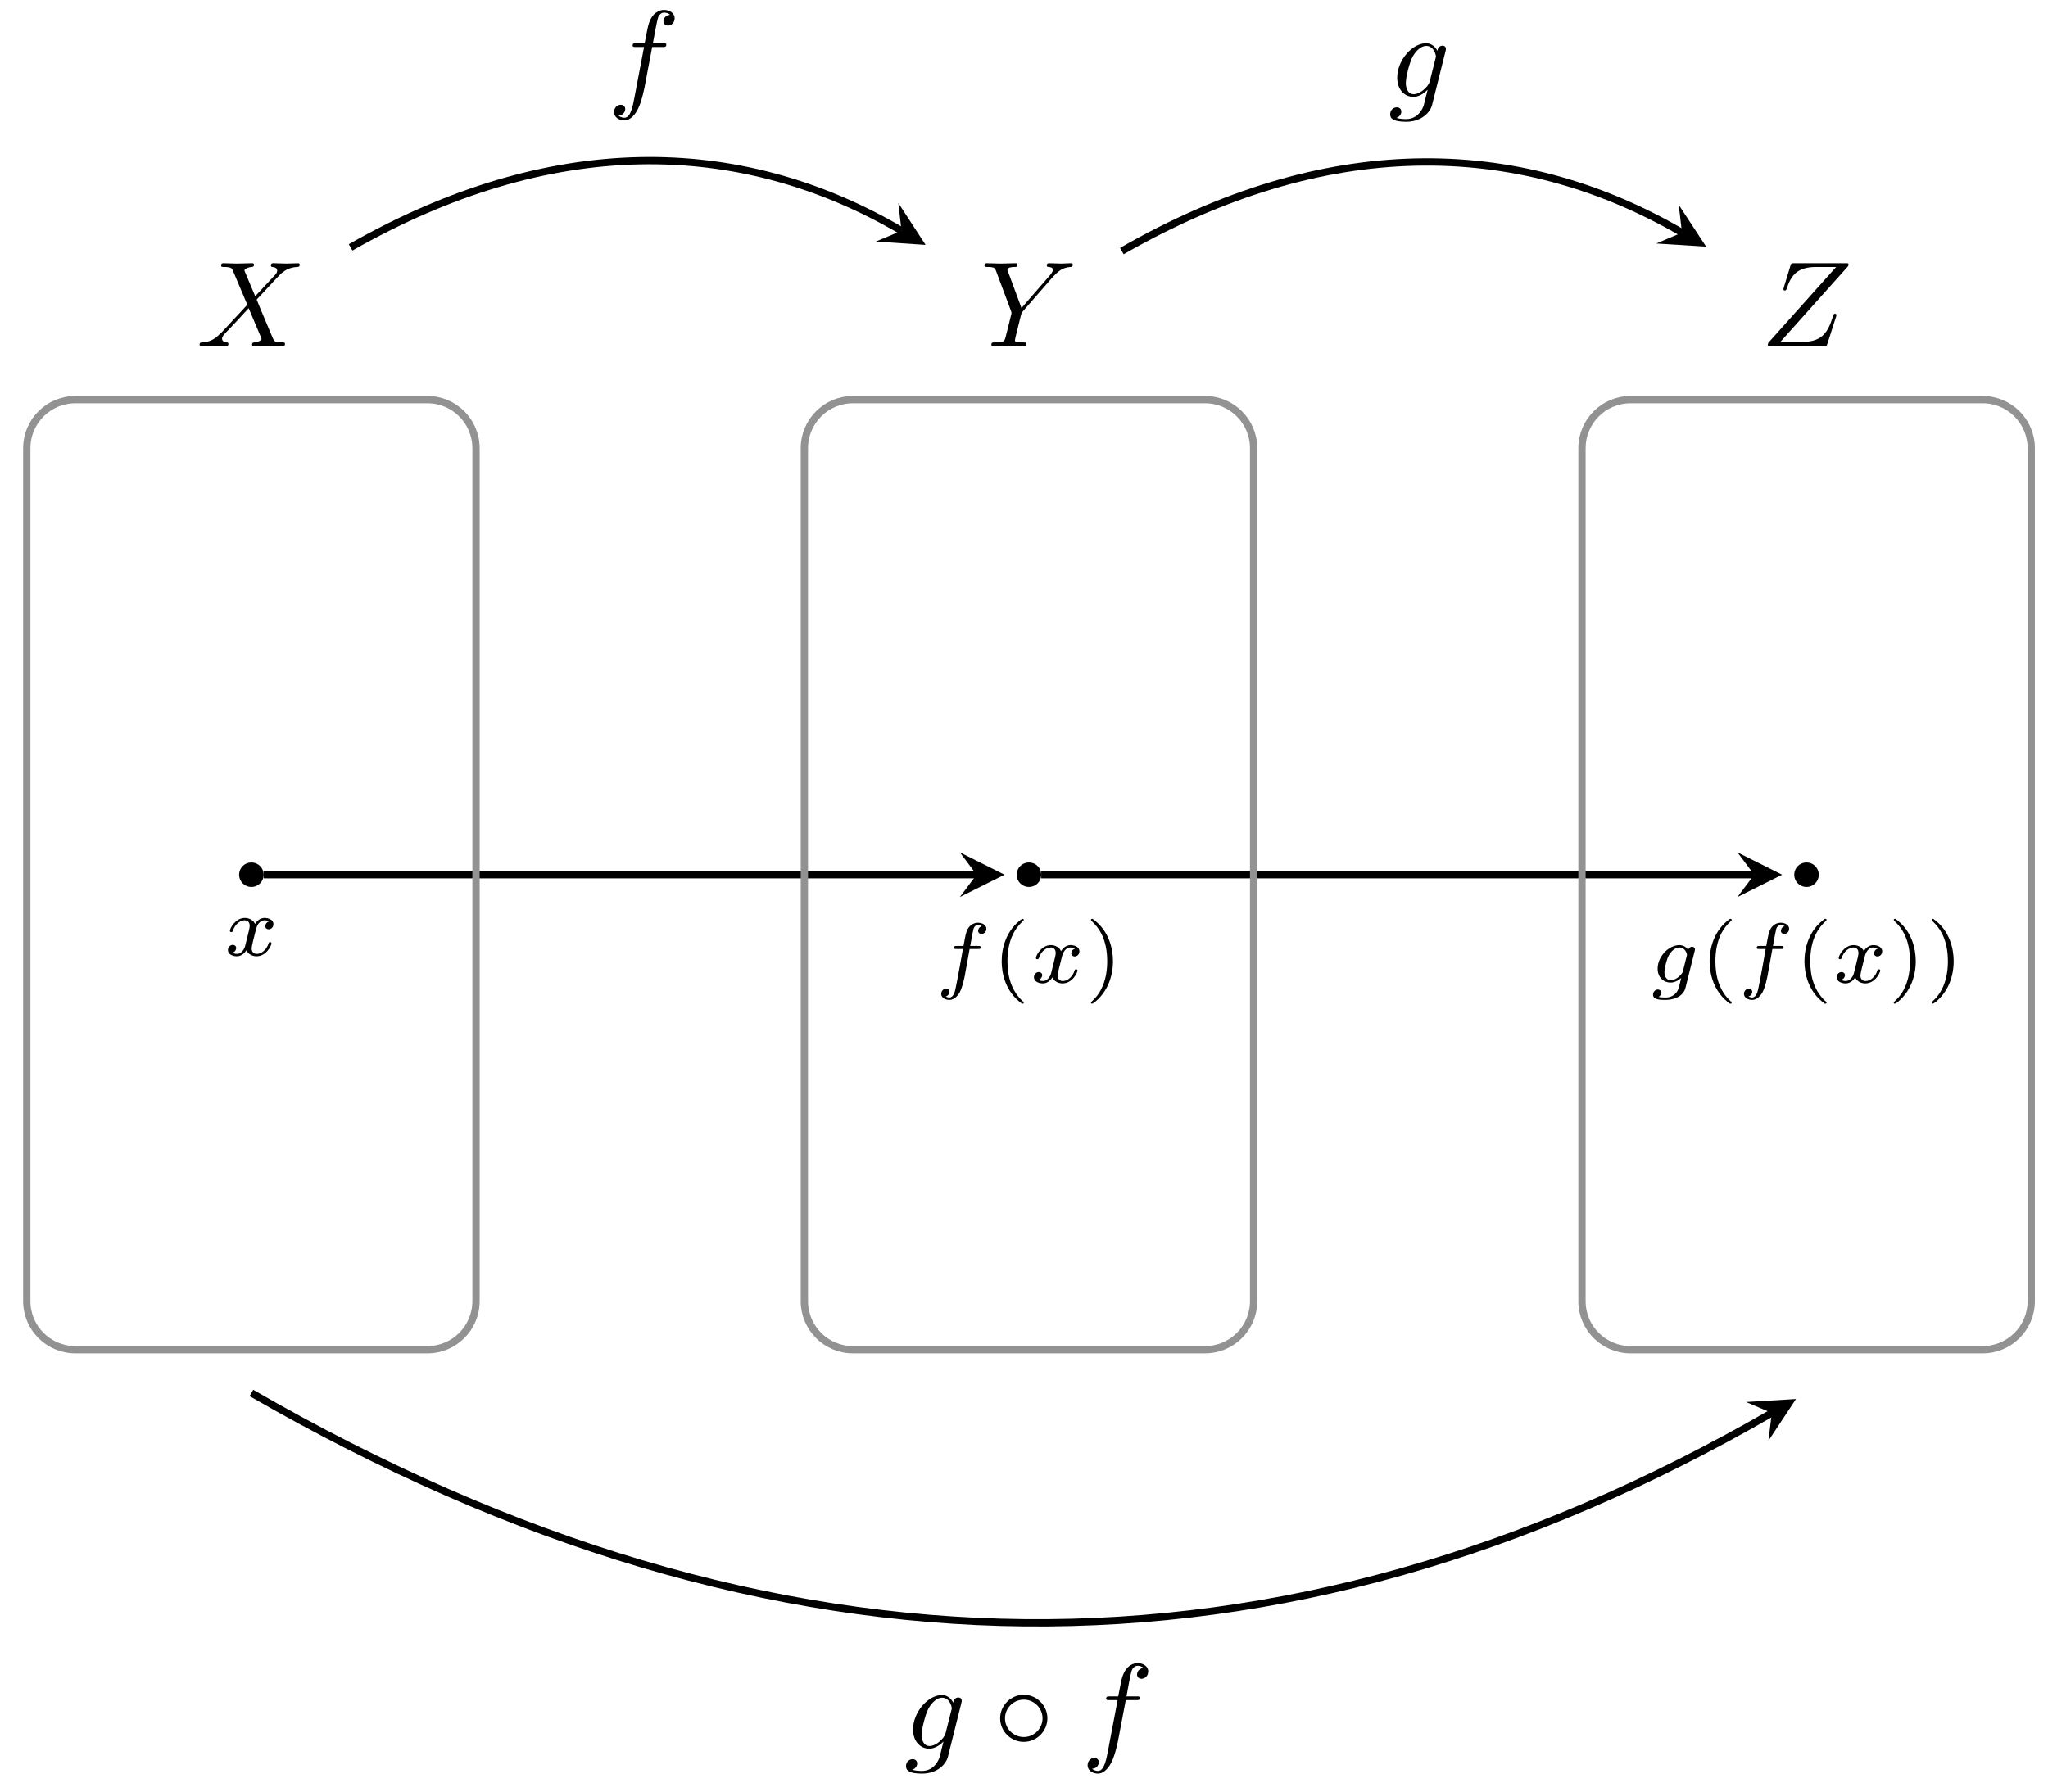
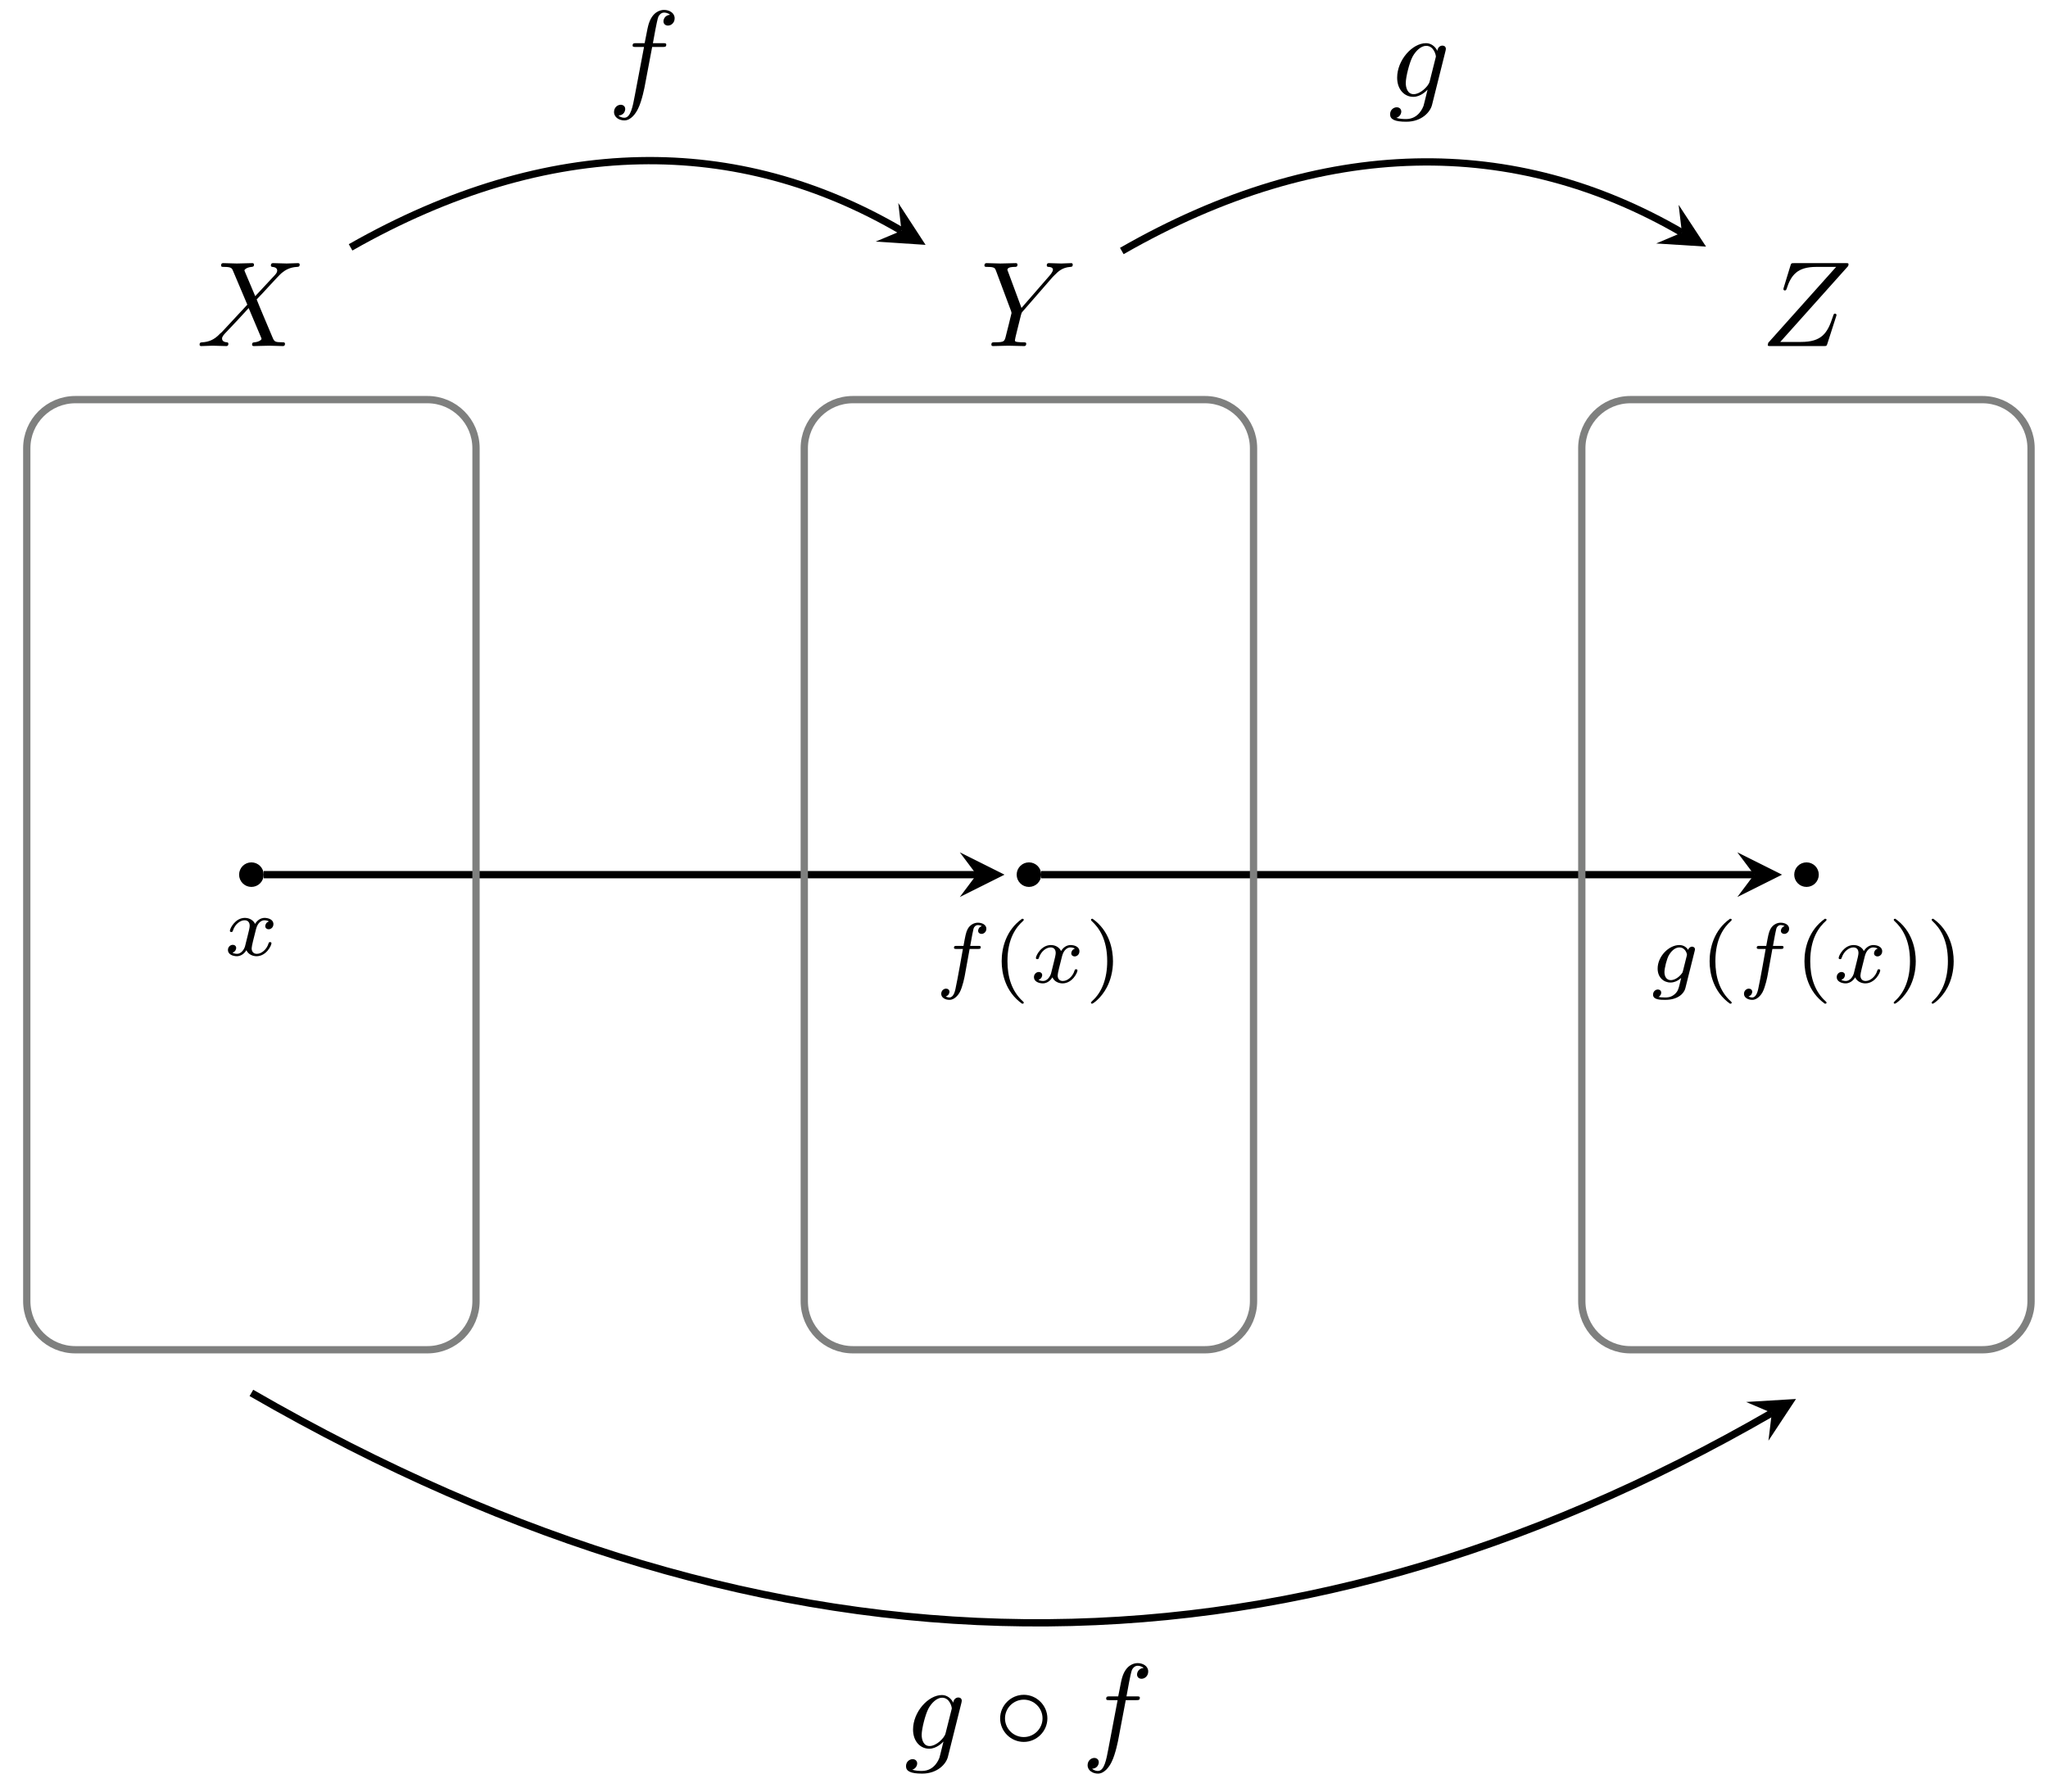
- <svg xmlns="http://www.w3.org/2000/svg" xmlns:xlink="http://www.w3.org/1999/xlink" version="1.1" width="168pt" height="147pt" viewBox="0 0 168 147">
+ <svg xmlns="http://www.w3.org/2000/svg" xmlns:xlink="http://www.w3.org/1999/xlink" version="1.1" width="168" height="147" viewBox="0 0 168 147">
  <defs>
    <path id="font_1_3" d="M.249 .106C.239 .072 .206 .018 .155 .018 .152 .018 .122 .018 .101 .032 .142 .045 .145 .081 .145 .087 .145 .109 .128 .124 .105 .124 .077 .124 .048 .1 .048 .063 .048 .013 .104-.01 .153-.01 .199-.01 .24 .019 .265 .061 .289 .008 .344-.01 .384-.01 .499-.01 .56 .115 .56 .143 .56 .156 .547 .156 .544 .156 .53 .156 .529 .151 .525 .139 .504 .07 .444 .018 .388 .018 .348 .018 .327 .045 .327 .083 .327 .109 .351 .2 .379 .311 .399 .388 .444 .413 .477 .413 .479 .413 .51 .413 .531 .399 .499 .39 .487 .362 .487 .344 .487 .322 .504 .307 .527 .307 .55 .307 .583 .326 .583 .368 .583 .424 .519 .441 .479 .441 .429 .441 .389 .408 .367 .37 .349 .411 .303 .441 .247 .441 .135 .441 .071 .318 .071 .288 .071 .275 .085 .275 .088 .275 .101 .275 .102 .279 .107 .292 .132 .37 .195 .413 .244 .413 .277 .413 .304 .395 .304 .347 .304 .327 .292 .277 .283 .243L.249 .106Z" />
    <path id="font_1_1" d="M.407 .395H.505C.525 .395 .538 .395 .538 .417 .538 .431 .525 .431 .507 .431H.414C.437 .558 .445 .604 .453 .633 .458 .655 .48 .676 .504 .676 .505 .676 .532 .676 .551 .664 .51 .651 .507 .615 .507 .609 .507 .587 .524 .572 .547 .572 .574 .572 .604 .595 .604 .633 .604 .679 .555 .704 .504 .704 .46 .704 .411 .679 .384 .629 .364 .592 .356 .547 .335 .431H.256C.236 .431 .223 .431 .223 .409 .223 .395 .236 .395 .254 .395H.328C.327 .389 .264 .029 .24-.078 .235-.1 .218-.176 .17-.176 .169-.176 .145-.176 .126-.164 .167-.151 .17-.115 .17-.109 .17-.087 .153-.072 .13-.072 .103-.072 .073-.095 .073-.133 .073-.178 .12-.204 .17-.204 .234-.204 .278-.138 .29-.116 .326-.049 .349 .074 .351 .086L.407 .395Z" />
    <path id="font_2_1" d="M.355 .75C.165 .616 .115 .404 .115 .251 .115 .11 .157-.109 .355-.249 .363-.249 .375-.249 .375-.237 .375-.231 .372-.229 .365-.222 .232-.102 .183 .068 .183 .25 .183 .52 .286 .652 .368 .726 .372 .73 .375 .733 .375 .738 .375 .75 .363 .75 .355 .75Z" />
    <path id="font_2_2" d="M.09 .75C.083 .75 .071 .75 .071 .738 .071 .733 .074 .73 .08 .723 .166 .644 .262 .509 .262 .251 .262 .042 .197-.116 .089-.214 .072-.231 .071-.232 .071-.237 .071-.242 .074-.249 .084-.249 .096-.249 .191-.183 .257-.058 .301 .025 .33 .133 .33 .25 .33 .391 .288 .61 .09 .75Z" />
    <path id="font_1_2" d="M.532 .369C.536 .384 .536 .389 .536 .39 .536 .412 .518 .422 .502 .422 .479 .422 .46 .403 .456 .384 .439 .411 .405 .441 .353 .441 .228 .441 .097 .307 .097 .164 .097 .061 .167 0 .249 0 .295 0 .339 .023 .374 .054L.352-.036C.341-.078 .334-.105 .296-.139 .252-.176 .209-.176 .184-.176 .138-.176 .125-.173 .107-.169 .132-.157 .139-.133 .139-.119 .139-.095 .12-.082 .1-.082 .072-.082 .043-.105 .043-.143 .043-.203 .129-.204 .185-.204 .342-.204 .409-.124 .423-.067L.532 .369M.394 .133C.39 .118 .39 .116 .373 .096 .338 .054 .29 .028 .252 .028 .201 .028 .177 .071 .177 .123 .177 .167 .204 .279 .23 .323 .272 .393 .319 .413 .353 .413 .423 .413 .442 .338 .442 .328 .442 .326 .442 .324 .439 .313L.394 .133Z" />
    <path id="font_3_1" d="M.485 .411 .401 .61C.398 .618 .396 .622 .396 .623 .396 .629 .413 .648 .455 .652 .465 .653 .475 .654 .475 .671 .475 .683 .463 .683 .46 .683 .419 .683 .376 .68 .334 .68 .309 .68 .247 .683 .222 .683 .216 .683 .204 .683 .204 .663 .204 .652 .214 .652 .227 .652 .287 .652 .293 .642 .302 .62L.42 .341 .209 .114 .196 .103C.147 .05 .1 .034 .049 .031 .036 .03 .027 .03 .027 .011 .027 .01 .027 0 .04 0 .07 0 .103 .003 .134 .003 .171 .003 .21 0 .246 0 .252 0 .264 0 .264 .02 .264 .03 .254 .031 .252 .031 .243 .032 .212 .034 .212 .062 .212 .078 .227 .094 .239 .107L.341 .215 .431 .313 .532 .074C.536 .063 .537 .062 .537 .06 .537 .052 .518 .035 .479 .031 .468 .03 .459 .029 .459 .012 .459 0 .47 0 .474 0 .502 0 .572 .003 .6 .003 .625 .003 .686 0 .711 0 .718 0 .73 0 .73 .019 .73 .031 .72 .031 .712 .031 .645 .032 .643 .035 .626 .075 .587 .168 .52 .324 .497 .384 .565 .454 .67 .573 .702 .601 .731 .625 .769 .649 .829 .652 .842 .653 .851 .653 .851 .672 .851 .673 .851 .683 .838 .683 .808 .683 .775 .68 .744 .68 .707 .68 .669 .683 .633 .683 .627 .683 .614 .683 .614 .663 .614 .656 .619 .653 .626 .652 .635 .651 .666 .649 .666 .621 .666 .607 .655 .594 .647 .585L.485 .411Z" />
    <path id="font_3_2" d="M.597 .569 .611 .583C.641 .613 .674 .647 .742 .652 .753 .653 .762 .653 .762 .671 .762 .679 .757 .683 .749 .683 .723 .683 .694 .68 .667 .68 .634 .68 .599 .683 .567 .683 .561 .683 .548 .683 .548 .664 .548 .653 .558 .652 .563 .652 .57 .652 .599 .65 .599 .629 .599 .612 .576 .586 .572 .581L.34 .314 .23 .611C.224 .625 .224 .627 .224 .628 .224 .652 .273 .652 .283 .652 .297 .652 .307 .652 .307 .672 .307 .683 .295 .683 .292 .683 .264 .683 .194 .68 .166 .68 .141 .68 .079 .683 .054 .683 .048 .683 .035 .683 .035 .663 .035 .652 .045 .652 .058 .652 .118 .652 .122 .643 .131 .618L.254 .289C.255 .286 .258 .275 .258 .272 .258 .269 .218 .108 .213 .09 .2 .035 .199 .032 .119 .031 .1 .031 .092 .031 .092 .011 .092 0 .104 0 .106 0 .134 0 .204 .003 .232 .003 .26 .003 .332 0 .36 0 .367 0 .379 0 .379 .02 .379 .031 .37 .031 .351 .031 .349 .031 .33 .031 .313 .033 .292 .035 .286 .037 .286 .049 .286 .056 .295 .091 .3 .112L.335 .253C.34 .272 .341 .275 .349 .284L.597 .569Z" />
    <path id="font_3_3" d="M.72 .659C.721 .663 .723 .668 .723 .674 .723 .683 .718 .683 .698 .683H.276C.252 .683 .251 .682 .245 .663L.19 .483C.188 .478 .187 .471 .187 .469 .187 .468 .187 .458 .199 .458 .208 .458 .21 .465 .212 .468 .25 .586 .302 .652 .458 .652H.621L.062 .027C.062 .026 .058 .012 .058 .009 .058 0 .065 0 .083 0H.518C.542 0 .543 .001 .549 .02L.62 .241C.621 .245 .624 .252 .624 .256 .624 .261 .62 .267 .611 .267 .602 .267 .601 .263 .594 .242 .55 .106 .502 .034 .332 .034H.161L.72 .659Z" />
    <path id="font_3_4" d="M.367 .4H.453C.473 .4 .483 .4 .483 .42 .483 .431 .473 .431 .456 .431H.373L.394 .545C.398 .566 .412 .637 .418 .649 .427 .668 .444 .683 .465 .683 .469 .683 .495 .683 .514 .665 .47 .661 .46 .626 .46 .611 .46 .588 .478 .576 .497 .576 .523 .576 .552 .598 .552 .636 .552 .682 .506 .705 .465 .705 .431 .705 .368 .687 .338 .588 .332 .567 .329 .557 .305 .431H.236C.217 .431 .206 .431 .206 .412 .206 .4 .215 .4 .234 .4H.3L.225 .005C.207-.092 .19-.183 .138-.183 .134-.183 .109-.183 .09-.165 .136-.162 .145-.126 .145-.111 .145-.088 .127-.076 .108-.076 .082-.076 .053-.098 .053-.136 .053-.181 .097-.205 .138-.205 .193-.205 .233-.146 .251-.108 .283-.045 .306 .076 .307 .083L.367 .4Z" />
    <path id="font_3_5" d="M.471 .377C.472 .383 .474 .388 .474 .395 .474 .412 .462 .422 .445 .422 .435 .422 .408 .415 .404 .379 .386 .416 .351 .442 .311 .442 .197 .442 .073 .302 .073 .158 .073 .059 .134 0 .206 0 .265 0 .312 .047 .322 .058L.323 .057C.302-.032 .29-.073 .29-.075 .286-.084 .252-.183 .146-.183 .127-.183 .094-.182 .066-.173 .096-.164 .107-.138 .107-.121 .107-.105 .096-.086 .069-.086 .047-.086 .015-.104 .015-.144 .015-.185 .052-.205 .148-.205 .273-.205 .345-.127 .36-.067L.471 .377M.341 .128C.335 .102 .312 .077 .29 .058 .269 .04 .238 .022 .209 .022 .159 .022 .144 .074 .144 .114 .144 .162 .173 .28 .2 .331 .227 .38 .27 .42 .312 .42 .378 .42 .392 .339 .392 .334 .392 .329 .39 .323 .389 .319L.341 .128Z" />
    <path id="font_4_1" d="M.444 .25C.444 .357 .355 .444 .25 .444 .142 .444 .055 .355 .055 .25 .055 .144 .142 .056 .25 .056 .355 .056 .444 .143 .444 .25M.25 .096C.163 .096 .095 .166 .095 .25 .095 .334 .164 .404 .25 .404 .333 .404 .404 .336 .404 .25 .404 .164 .333 .096 .25 .096Z" />
  </defs>
-   <use data-text="x" xlink:href="#font_1_3" transform="matrix(6.974219,0,0,-6.9738,18.36297,78.391)" />
-   <path transform="matrix(1.00006,0,0,-1,20.6221,124.919)" d="M.709 53.15C.709 53.542 .391 53.859 0 53.859-.391 53.859-.709 53.542-.709 53.15-.709 52.759-.391 52.442 0 52.442 .391 52.442 .709 52.759 .709 53.15ZM0 53.15" />
-   <path transform="matrix(1.00006,0,0,-1,20.6221,124.919)" stroke-width=".598" stroke-linecap="butt" stroke-miterlimit="10" stroke-linejoin="miter" fill="none" stroke="#000000" d="M.709 53.15C.709 53.542 .391 53.859 0 53.859-.391 53.859-.709 53.542-.709 53.15-.709 52.759-.391 52.442 0 52.442 .391 52.442 .709 52.759 .709 53.15ZM0 53.15" />
-   <use data-text="f" xlink:href="#font_1_1" transform="matrix(6.974219,0,0,-6.9738,76.70046,80.619)" />
-   <use data-text="(" xlink:href="#font_2_1" transform="matrix(6.974219,0,0,-6.9738,81.36674,80.618)" />
-   <use data-text="x" xlink:href="#font_1_3" transform="matrix(6.974219,0,0,-6.9738,84.48093,80.619)" />
-   <use data-text=")" xlink:href="#font_2_2" transform="matrix(6.974219,0,0,-6.9738,88.99819,80.618)" />
-   <path transform="matrix(1.00006,0,0,-1,20.6221,124.919)" d="M64.489 53.15C64.489 53.542 64.172 53.859 63.78 53.859 63.389 53.859 63.072 53.542 63.072 53.15 63.072 52.759 63.389 52.442 63.78 52.442 64.172 52.442 64.489 52.759 64.489 53.15ZM63.78 53.15" />
-   <path transform="matrix(1.00006,0,0,-1,20.6221,124.919)" stroke-width=".598" stroke-linecap="butt" stroke-miterlimit="10" stroke-linejoin="miter" fill="none" stroke="#000000" d="M64.489 53.15C64.489 53.542 64.172 53.859 63.78 53.859 63.389 53.859 63.072 53.542 63.072 53.15 63.072 52.759 63.389 52.442 63.78 52.442 64.172 52.442 64.489 52.759 64.489 53.15ZM63.78 53.15" />
-   <use data-text="g" xlink:href="#font_1_2" transform="matrix(6.974219,0,0,-6.9738,135.302,80.619)" />
-   <use data-text="(" xlink:href="#font_2_1" transform="matrix(6.974219,0,0,-6.9738,139.4392,80.618)" />
-   <use data-text="f" xlink:href="#font_1_1" transform="matrix(6.974219,0,0,-6.9738,142.5524,80.619)" />
-   <use data-text="(" xlink:href="#font_2_1" transform="matrix(6.974219,0,0,-6.9738,147.2197,80.618)" />
-   <use data-text="x" xlink:href="#font_1_3" transform="matrix(6.974219,0,0,-6.9738,150.3329,80.619)" />
-   <use data-text=")" xlink:href="#font_2_2" transform="matrix(6.974219,0,0,-6.9738,154.8511,80.618)" />
-   <use data-text=")" xlink:href="#font_2_2" transform="matrix(6.974219,0,0,-6.9738,157.9616,80.618)" />
-   <path transform="matrix(1.00006,0,0,-1,20.6221,124.919)" d="M128.269 53.15C128.269 53.542 127.952 53.859 127.561 53.859 127.169 53.859 126.852 53.542 126.852 53.15 126.852 52.759 127.169 52.442 127.561 52.442 127.952 52.442 128.269 52.759 128.269 53.15ZM127.561 53.15" />
-   <path transform="matrix(1.00006,0,0,-1,20.6221,124.919)" stroke-width=".598" stroke-linecap="butt" stroke-miterlimit="10" stroke-linejoin="miter" fill="none" stroke="#000000" d="M128.269 53.15C128.269 53.542 127.952 53.859 127.561 53.859 127.169 53.859 126.852 53.542 126.852 53.15 126.852 52.759 127.169 52.442 127.561 52.442 127.952 52.442 128.269 52.759 128.269 53.15ZM127.561 53.15" />
-   <path transform="matrix(1.00006,0,0,-1,20.6221,124.919)" stroke-width=".598" stroke-linecap="butt" stroke-miterlimit="10" stroke-linejoin="miter" fill="none" stroke="#000000" d="M1.008 53.152H59.487" />
-   <path transform="matrix(1.00006,0,0,-1,80.11268,71.76713)" d="M2.291 0-1.375 1.833 0 0-1.375-1.833" />
-   <path transform="matrix(1.00006,0,0,-1,20.6221,124.919)" stroke-width=".598" stroke-linecap="butt" stroke-miterlimit="10" stroke-linejoin="miter" fill="none" stroke="#000000" d="M64.79 53.152H123.269" />
-   <path transform="matrix(1.00006,0,0,-1,143.8988,71.76713)" d="M2.291 0-1.375 1.833 0 0-1.375-1.833" />
-   <path transform="matrix(1.00006,0,0,-1,20.6221,124.919)" stroke-width=".598" stroke-linecap="butt" stroke-miterlimit="10" stroke-linejoin="miter" fill="none" stroke="#929292" d="M14.44 92.13H-14.44C-16.641 92.13-18.425 90.346-18.425 88.145V18.162C-18.425 15.961-16.641 14.177-14.44 14.177H14.44C16.641 14.177 18.425 15.961 18.425 18.162V88.145C18.425 90.346 16.641 92.13 14.44 92.13ZM-18.425 14.177" />
-   <path transform="matrix(1.00006,0,0,-1,20.6221,124.919)" stroke-width=".598" stroke-linecap="butt" stroke-miterlimit="10" stroke-linejoin="miter" fill="none" stroke="#929292" d="M78.225 92.13H49.344C47.143 92.13 45.359 90.346 45.359 88.145V18.162C45.359 15.961 47.143 14.177 49.344 14.177H78.225C80.425 14.177 82.21 15.961 82.21 18.162V88.145C82.21 90.346 80.425 92.13 78.225 92.13ZM45.359 14.177" />
-   <path transform="matrix(1.00006,0,0,-1,20.6221,124.919)" stroke-width=".598" stroke-linecap="butt" stroke-miterlimit="10" stroke-linejoin="miter" fill="none" stroke="#929292" d="M142.009 92.13H113.128C110.927 92.13 109.143 90.346 109.143 88.145V18.162C109.143 15.961 110.927 14.177 113.128 14.177H142.009C144.21 14.177 145.994 15.961 145.994 18.162V88.145C145.994 90.346 144.21 92.13 142.009 92.13ZM109.143 14.177" />
-   <use data-text="X" xlink:href="#font_3_1" transform="matrix(9.963197,0,0,-9.9626,16.10383,28.401)" />
-   <use data-text="Y" xlink:href="#font_3_2" transform="matrix(9.963197,0,0,-9.9626,80.40669,28.401)" />
-   <use data-text="Z" xlink:href="#font_3_3" transform="matrix(9.963197,0,0,-9.9626,144.4335,28.401)" />
-   <path transform="matrix(1.00006,0,0,-1,20.6221,124.919)" stroke-width=".598" stroke-linecap="butt" stroke-miterlimit="10" stroke-linejoin="miter" fill="none" stroke="#000000" d="M8.138 104.624C24.478 113.923 39.94 113.826 53.327 105.986" />
-   <path transform="matrix(.8629018,.50534,.5053703,-.86285,73.95213,18.93336)" d="M2.291 0-1.375 1.833 0 0-1.375-1.833" />
-   <use data-text="f" xlink:href="#font_3_4" transform="matrix(9.963197,0,0,-9.9626,49.84286,7.837998)" />
-   <path transform="matrix(1.00006,0,0,-1,20.6221,124.919)" stroke-width=".598" stroke-linecap="butt" stroke-miterlimit="10" stroke-linejoin="miter" fill="none" stroke="#000000" d="M71.401 104.321C87.968 113.824 103.674 113.78 117.346 105.836" />
-   <path transform="matrix(.8646619,.50238,.5024101,-.86461,137.9746,19.0829)" d="M2.291 0-1.375 1.833 0 0-1.375-1.833" />
-   <use data-text="g" xlink:href="#font_3_5" transform="matrix(9.963197,0,0,-9.9626,113.8877,7.947998)" />
-   <path transform="matrix(1.00006,0,0,-1,20.6221,124.919)" stroke-width=".598" stroke-linecap="butt" stroke-miterlimit="10" stroke-linejoin="miter" fill="none" stroke="#000000" d="M0 10.63C43.081-14.242 84.48-14.242 124.713 8.986" />
-   <path transform="matrix(.8660619,-.49998,-.50001,-.86601,145.3431,115.9327)" d="M2.291 0-1.375 1.833 0 0-1.375-1.833" />
-   <use data-text="g" xlink:href="#font_3_5" transform="matrix(9.963197,0,0,-9.9626,74.17131,143.481)" />
-   <use data-text="◦" xlink:href="#font_4_1" transform="matrix(9.963197,0,0,-9.9626,81.49475,143.48)" />
-   <use data-text="f" xlink:href="#font_3_4" transform="matrix(9.963197,0,0,-9.9626,88.69019,143.481)" />
+   <use data-text="x" xlink:href="#font_1_3" transform="matrix(6.974219,0,0,-6.974219,18.36297,78.38797)" />
+   <path transform="matrix(1.00006,0,0,-1.00006,20.6221,124.9188)" d="M.709 53.15C.709 53.542 .391 53.859 0 53.859-.391 53.859-.709 53.542-.709 53.15-.709 52.759-.391 52.442 0 52.442 .391 52.442 .709 52.759 .709 53.15ZM0 53.15" />
+   <path transform="matrix(1.00006,0,0,-1.00006,20.6221,124.9188)" stroke-width=".598" stroke-linecap="butt" stroke-miterlimit="10" stroke-linejoin="miter" fill="none" stroke="#000000" d="M.709 53.15C.709 53.542 .391 53.859 0 53.859-.391 53.859-.709 53.542-.709 53.15-.709 52.759-.391 52.442 0 52.442 .391 52.442 .709 52.759 .709 53.15ZM0 53.15" />
+   <use data-text="f" xlink:href="#font_1_1" transform="matrix(6.974219,0,0,-6.974219,76.70046,80.61611)" />
+   <use data-text="(" xlink:href="#font_2_1" transform="matrix(6.974219,0,0,-6.974219,81.36674,80.61611)" />
+   <use data-text="x" xlink:href="#font_1_3" transform="matrix(6.974219,0,0,-6.974219,84.48093,80.61611)" />
+   <use data-text=")" xlink:href="#font_2_2" transform="matrix(6.974219,0,0,-6.974219,88.99819,80.61611)" />
+   <path transform="matrix(1.00006,0,0,-1.00006,20.6221,124.9188)" d="M64.489 53.15C64.489 53.542 64.172 53.859 63.78 53.859 63.389 53.859 63.072 53.542 63.072 53.15 63.072 52.759 63.389 52.442 63.78 52.442 64.172 52.442 64.489 52.759 64.489 53.15ZM63.78 53.15" />
+   <path transform="matrix(1.00006,0,0,-1.00006,20.6221,124.9188)" stroke-width=".598" stroke-linecap="butt" stroke-miterlimit="10" stroke-linejoin="miter" fill="none" stroke="#000000" d="M64.489 53.15C64.489 53.542 64.172 53.859 63.78 53.859 63.389 53.859 63.072 53.542 63.072 53.15 63.072 52.759 63.389 52.442 63.78 52.442 64.172 52.442 64.489 52.759 64.489 53.15ZM63.78 53.15" />
+   <use data-text="g" xlink:href="#font_1_2" transform="matrix(6.974219,0,0,-6.974219,135.302,80.61611)" />
+   <use data-text="(" xlink:href="#font_2_1" transform="matrix(6.974219,0,0,-6.974219,139.4392,80.61611)" />
+   <use data-text="f" xlink:href="#font_1_1" transform="matrix(6.974219,0,0,-6.974219,142.5524,80.61611)" />
+   <use data-text="(" xlink:href="#font_2_1" transform="matrix(6.974219,0,0,-6.974219,147.2197,80.61611)" />
+   <use data-text="x" xlink:href="#font_1_3" transform="matrix(6.974219,0,0,-6.974219,150.3329,80.61611)" />
+   <use data-text=")" xlink:href="#font_2_2" transform="matrix(6.974219,0,0,-6.974219,154.8511,80.61611)" />
+   <use data-text=")" xlink:href="#font_2_2" transform="matrix(6.974219,0,0,-6.974219,157.9616,80.61611)" />
+   <path transform="matrix(1.00006,0,0,-1.00006,20.6221,124.9188)" d="M128.269 53.15C128.269 53.542 127.952 53.859 127.561 53.859 127.169 53.859 126.852 53.542 126.852 53.15 126.852 52.759 127.169 52.442 127.561 52.442 127.952 52.442 128.269 52.759 128.269 53.15ZM127.561 53.15" />
+   <path transform="matrix(1.00006,0,0,-1.00006,20.6221,124.9188)" stroke-width=".598" stroke-linecap="butt" stroke-miterlimit="10" stroke-linejoin="miter" fill="none" stroke="#000000" d="M128.269 53.15C128.269 53.542 127.952 53.859 127.561 53.859 127.169 53.859 126.852 53.542 126.852 53.15 126.852 52.759 127.169 52.442 127.561 52.442 127.952 52.442 128.269 52.759 128.269 53.15ZM127.561 53.15" />
+   <path transform="matrix(1.00006,0,0,-1.00006,20.6221,124.9188)" stroke-width=".598" stroke-linecap="butt" stroke-miterlimit="10" stroke-linejoin="miter" fill="none" stroke="#000000" d="M1.007 53.149H59.483" />
+   <path transform="matrix(1.00006,0,0,-1.00006,80.1091,71.76678)" d="M2.291 0-1.375 1.833 0 0-1.375-1.833" />
+   <path transform="matrix(1.00006,0,0,-1.00006,20.6221,124.9188)" stroke-width=".598" stroke-linecap="butt" stroke-miterlimit="10" stroke-linejoin="miter" fill="none" stroke="#000000" d="M64.786 53.149H123.262" />
+   <path transform="matrix(1.00006,0,0,-1.00006,143.8915,71.76678)" d="M2.291 0-1.375 1.833 0 0-1.375-1.833" />
+   <path transform="matrix(1.00006,0,0,-1.00006,20.6221,124.9188)" stroke-width=".598" stroke-linecap="butt" stroke-miterlimit="10" stroke-linejoin="miter" fill="none" stroke="#7f807f" d="M14.44 92.124H-14.44C-16.641 92.124-18.425 90.34-18.425 88.139V18.156C-18.425 15.955-16.641 14.171-14.44 14.171H14.44C16.641 14.171 18.425 15.955 18.425 18.156V88.139C18.425 90.34 16.641 92.124 14.44 92.124ZM-18.425 14.171" />
+   <path transform="matrix(1.00006,0,0,-1.00006,20.6221,124.9188)" stroke-width=".598" stroke-linecap="butt" stroke-miterlimit="10" stroke-linejoin="miter" fill="none" stroke="#7f807f" d="M78.217 92.124H49.337C47.136 92.124 45.351 90.34 45.351 88.139V18.156C45.351 15.955 47.136 14.171 49.337 14.171H78.217C80.418 14.171 82.202 15.955 82.202 18.156V88.139C82.202 90.34 80.418 92.124 78.217 92.124ZM45.351 14.171" />
+   <path transform="matrix(1.00006,0,0,-1.00006,20.6221,124.9188)" stroke-width=".598" stroke-linecap="butt" stroke-miterlimit="10" stroke-linejoin="miter" fill="none" stroke="#7f807f" d="M141.994 92.124H113.113C110.912 92.124 109.128 90.34 109.128 88.139V18.156C109.128 15.955 110.912 14.171 113.113 14.171H141.994C144.195 14.171 145.979 15.955 145.979 18.156V88.139C145.979 90.34 144.195 92.124 141.994 92.124ZM109.128 14.171" />
+   <use data-text="X" xlink:href="#font_3_1" transform="matrix(9.963197,0,0,-9.963197,16.10383,28.39497)" />
+   <use data-text="Y" xlink:href="#font_3_2" transform="matrix(9.963197,0,0,-9.963197,80.40669,28.39497)" />
+   <use data-text="Z" xlink:href="#font_3_3" transform="matrix(9.963197,0,0,-9.963197,144.4335,28.39497)" />
+   <path transform="matrix(1.00006,0,0,-1.00006,20.6221,124.9188)" stroke-width=".598" stroke-linecap="butt" stroke-miterlimit="10" stroke-linejoin="miter" fill="none" stroke="#000000" d="M8.137 104.617C24.477 113.915 39.938 113.818 53.324 105.979" />
+   <path transform="matrix(.8629018,.5053903,.5053903,-.8629018,73.94891,18.93372)" d="M2.291 0-1.375 1.833 0 0-1.375-1.833" />
+   <use data-text="f" xlink:href="#font_3_4" transform="matrix(9.963197,0,0,-9.963197,49.84186,7.837746)" />
+   <path transform="matrix(1.00006,0,0,-1.00006,20.6221,124.9188)" stroke-width=".598" stroke-linecap="butt" stroke-miterlimit="10" stroke-linejoin="miter" fill="none" stroke="#000000" d="M71.397 104.317C87.964 113.819 103.669 113.774 117.339 105.829" />
+   <path transform="matrix(.8646119,.5024901,.5024901,-.8646119,137.9679,19.08302)" d="M2.291 0-1.375 1.833 0 0-1.375-1.833" />
+   <use data-text="g" xlink:href="#font_3_5" transform="matrix(9.963197,0,0,-9.963197,113.8827,7.945748)" />
+   <path transform="matrix(1.00006,0,0,-1.00006,20.6221,124.9188)" stroke-width=".598" stroke-linecap="butt" stroke-miterlimit="10" stroke-linejoin="miter" fill="none" stroke="#000000" d="M0 10.63C43.081-14.242 84.48-14.242 124.713 8.986" />
+   <path transform="matrix(.8660619,-.50001,-.50001,-.8660619,145.3431,115.932)" d="M2.291 0-1.375 1.833 0 0-1.375-1.833" />
+   <use data-text="g" xlink:href="#font_3_5" transform="matrix(9.963197,0,0,-9.963197,74.17131,143.4819)" />
+   <use data-text="◦" xlink:href="#font_4_1" transform="matrix(9.963197,0,0,-9.963197,81.49475,143.4819)" />
+   <use data-text="f" xlink:href="#font_3_4" transform="matrix(9.963197,0,0,-9.963197,88.69019,143.4819)" />
</svg>
